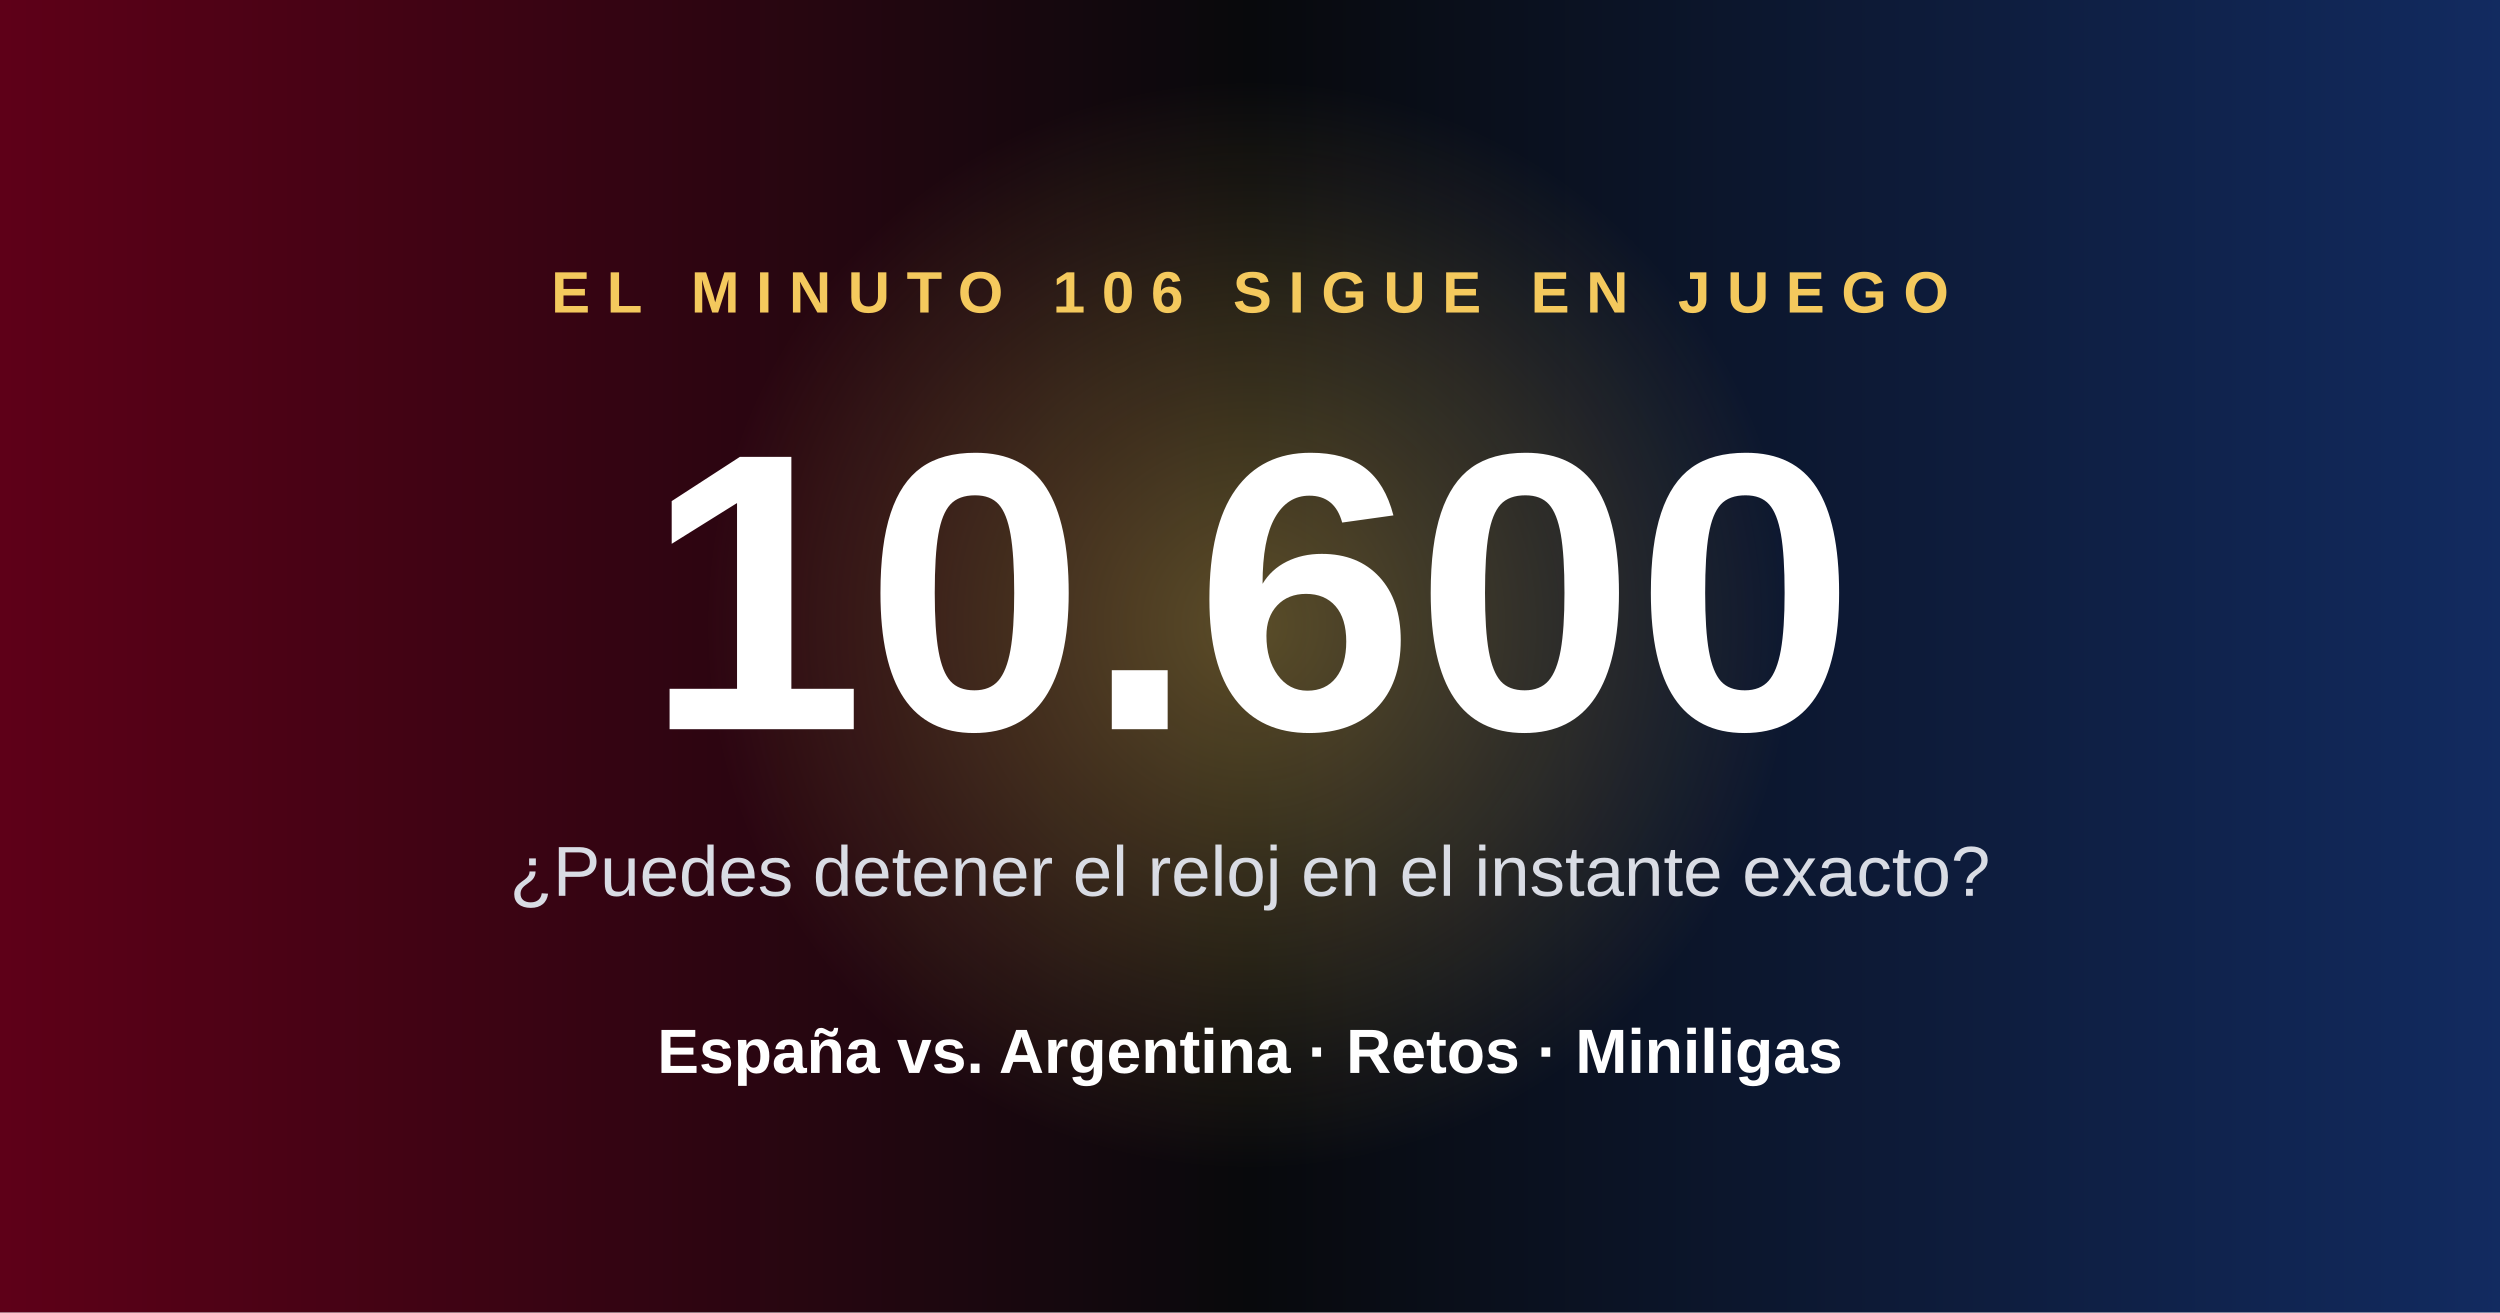
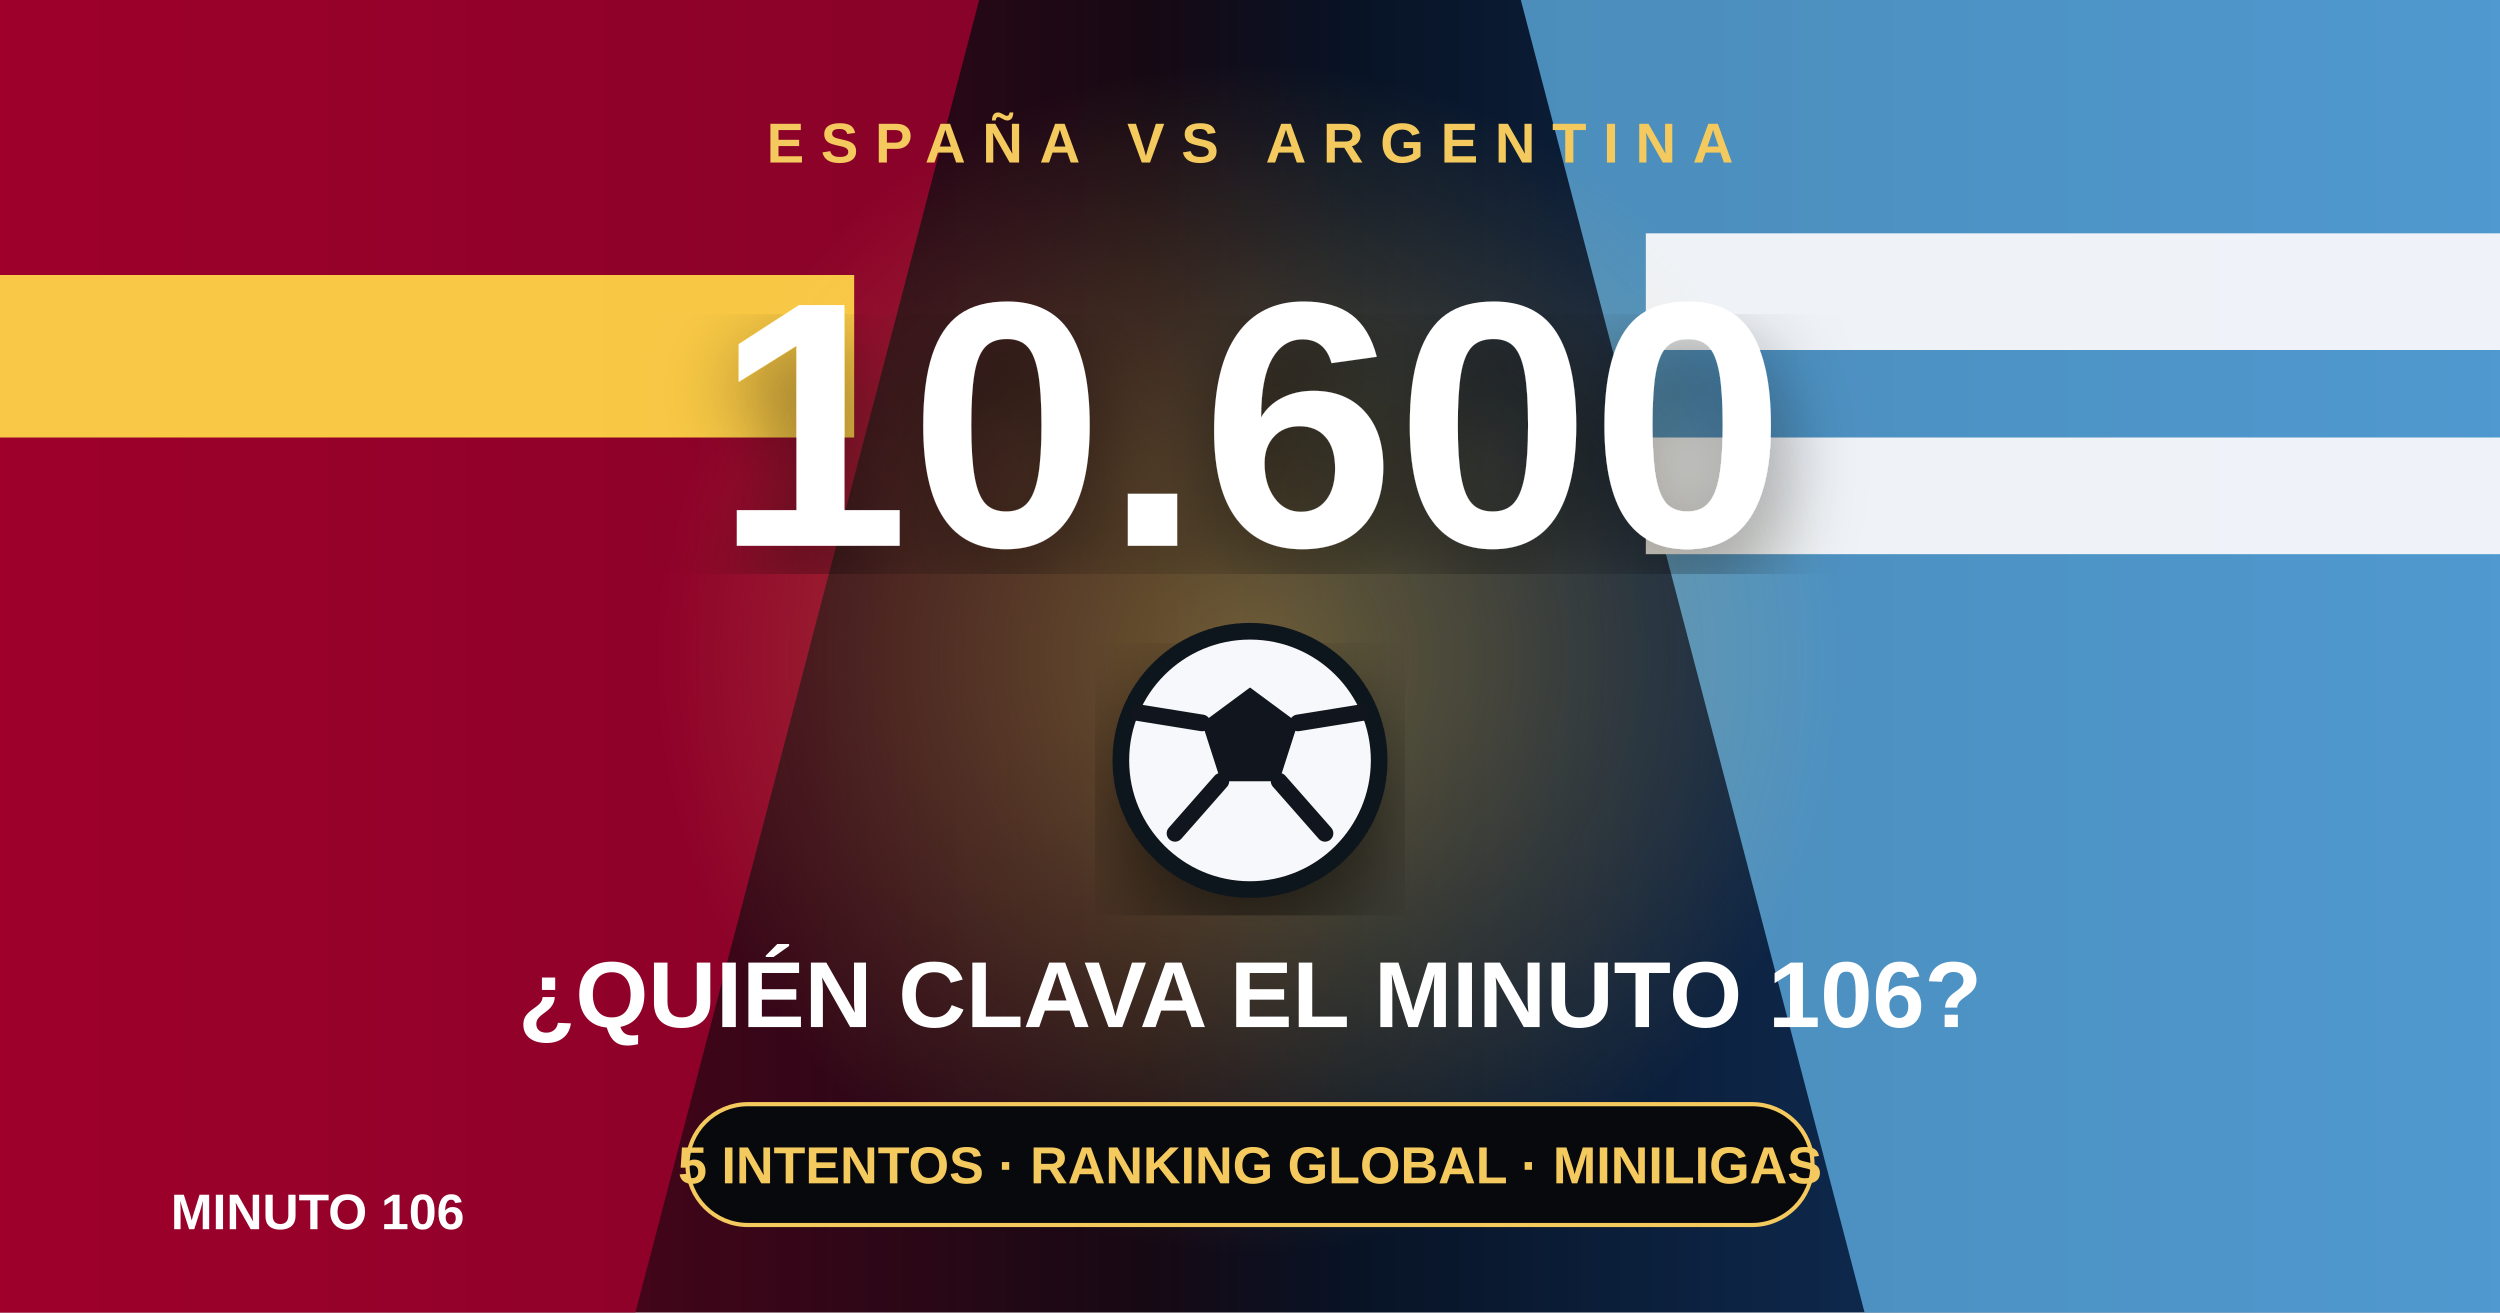
<svg xmlns="http://www.w3.org/2000/svg" viewBox="0 0 1200 630">
  <defs>
    <linearGradient id="bg" x1="0" y1="0" x2="1" y2="0">
-       <stop stop-color="#5f0018" />
-       <stop offset=".5" stop-color="#08090c" />
-       <stop offset="1" stop-color="#122b61" />
+       <stop stop-color="#7b001f" />
+       <stop offset=".46" stop-color="#160914" />
+       <stop offset=".54" stop-color="#081325" />
+       <stop offset="1" stop-color="#15437d" />
    </linearGradient>
-     <radialGradient id="glow">
-       <stop stop-color="#f4c95d" stop-opacity=".35" />
+     <radialGradient id="gold">
+       <stop stop-color="#f4c95d" stop-opacity=".42" />
      <stop offset="1" stop-color="#f4c95d" stop-opacity="0" />
    </radialGradient>
+     <filter id="shadow">
+       <feDropShadow dx="0" dy="18" stdDeviation="20" flood-opacity=".55" />
+     </filter>
  </defs>
  <rect width="1200" height="630" fill="url(#bg)" />
-   <circle cx="600" cy="300" r="260" fill="url(#glow)" />
-   <text x="600" y="150" text-anchor="middle" fill="#f4c95d" font-family="Arial,sans-serif" font-size="28" font-weight="700" letter-spacing="8">EL MINUTO 106 SIGUE EN JUEGO</text>
-   <text x="600" y="350" text-anchor="middle" fill="#fff" font-family="Arial,sans-serif" font-size="190" font-weight="900">10.600</text>
-   <text x="600" y="430" text-anchor="middle" fill="#d9dce4" font-family="Arial,sans-serif" font-size="34">¿Puedes detener el reloj en el instante exacto?</text>
-   <text x="600" y="515" text-anchor="middle" fill="#fff" font-family="Arial,sans-serif" font-size="30" font-weight="700">España vs. Argentina · Retos · Miniligas</text>
+   <path d="M0 0h470L305 630H0Z" fill="#a9002f" opacity=".75" />
+   <path d="M1200 0H730l165 630h305Z" fill="#65baf0" opacity=".72" />
+   <path d="M0 132h410v78H0Z" fill="#ffd447" opacity=".94" />
+   <path d="M790 112h410v56H790Zm0 98h410v56H790Z" fill="#f7f8fb" opacity=".95" />
+   <circle cx="600" cy="316" r="285" fill="url(#gold)" />
+   <text x="600" y="78" text-anchor="middle" fill="#f4c95d" font-family="Arial,sans-serif" font-size="27" font-weight="900" letter-spacing="8">ESPAÑA VS ARGENTINA</text>
+   <text x="600" y="262" text-anchor="middle" fill="#fff" font-family="Arial,sans-serif" font-size="168" font-weight="900" filter="url(#shadow)">10.600</text>
+   <circle cx="600" cy="365" r="62" fill="#f7f8fb" stroke="#11151d" stroke-width="8" filter="url(#shadow)" />
+   <path d="m600 330 23 17-9 28h-28l-9-28Z" fill="#11151d" />
+   <path d="m577 347-31-5m77 5 31-5m-68 33-22 25m50-25 22 25" stroke="#11151d" stroke-width="8" stroke-linecap="round" />
+   <text x="600" y="493" text-anchor="middle" fill="#fff" font-family="Arial,sans-serif" font-size="45" font-weight="900">¿QUIÉN CLAVA EL MINUTO 106?</text>
+   <rect x="330" y="530" width="540" height="58" rx="29" fill="#08090c" stroke="#f4c95d" stroke-width="2" />
+   <text x="600" y="568" text-anchor="middle" fill="#f4c95d" font-family="Arial,sans-serif" font-size="25" font-weight="800">5 INTENTOS · RANKING GLOBAL · MINILIGAS</text>
+   <text x="82" y="590" fill="#fff" font-family="Arial,sans-serif" font-size="24" font-weight="900">MINUTO 106</text>
</svg>
